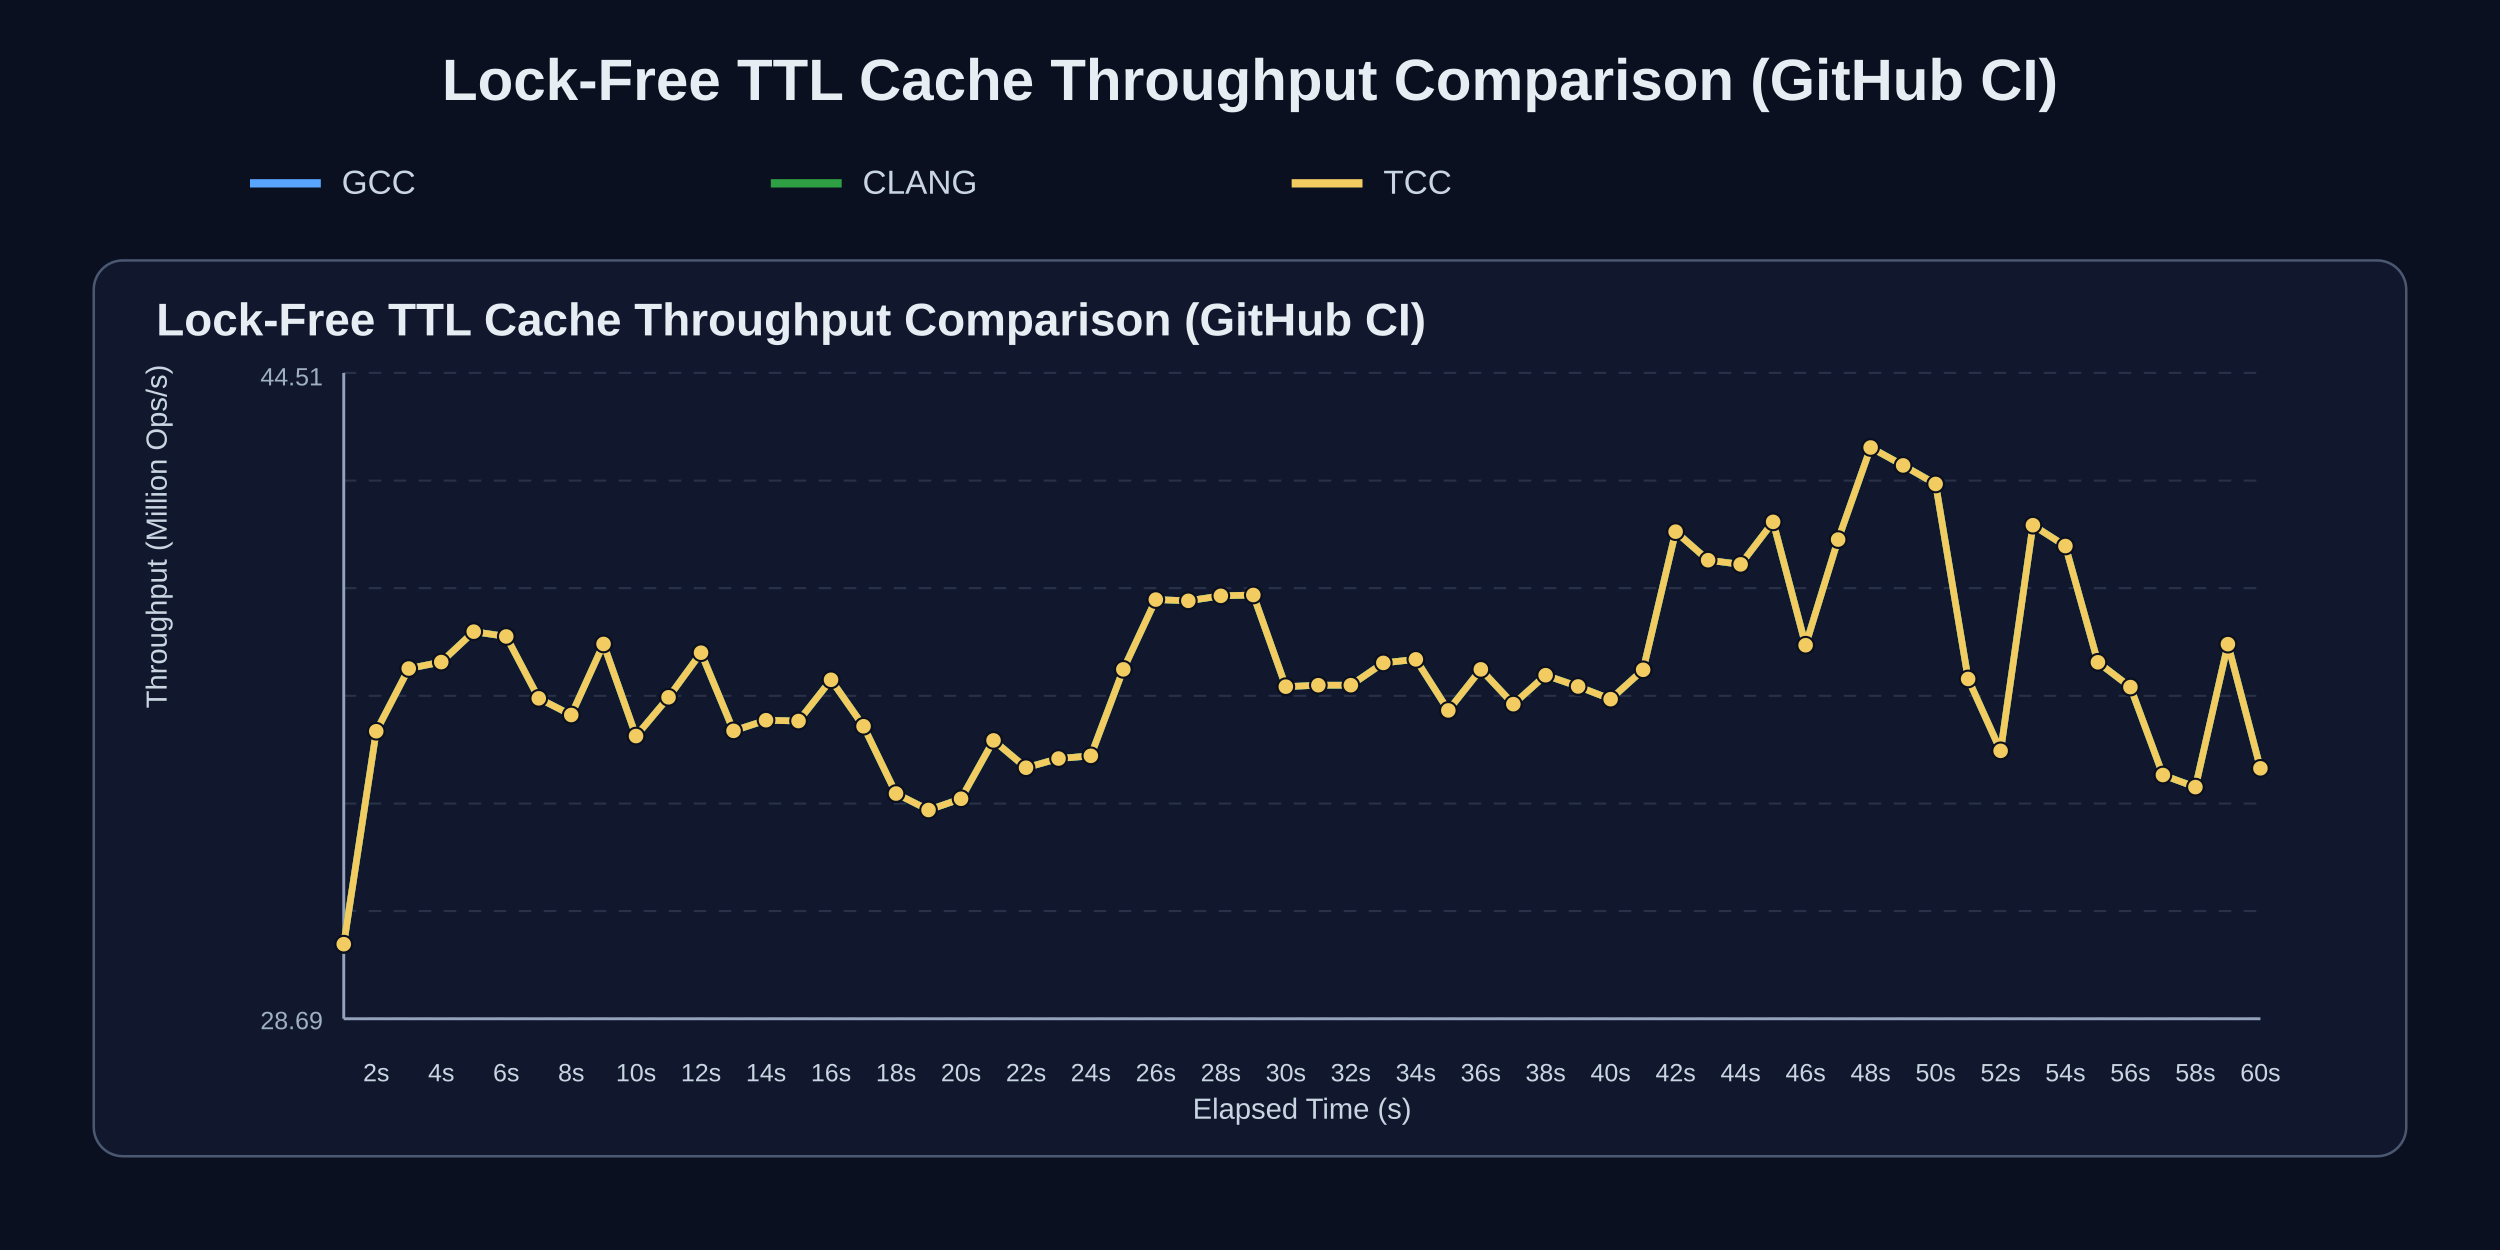
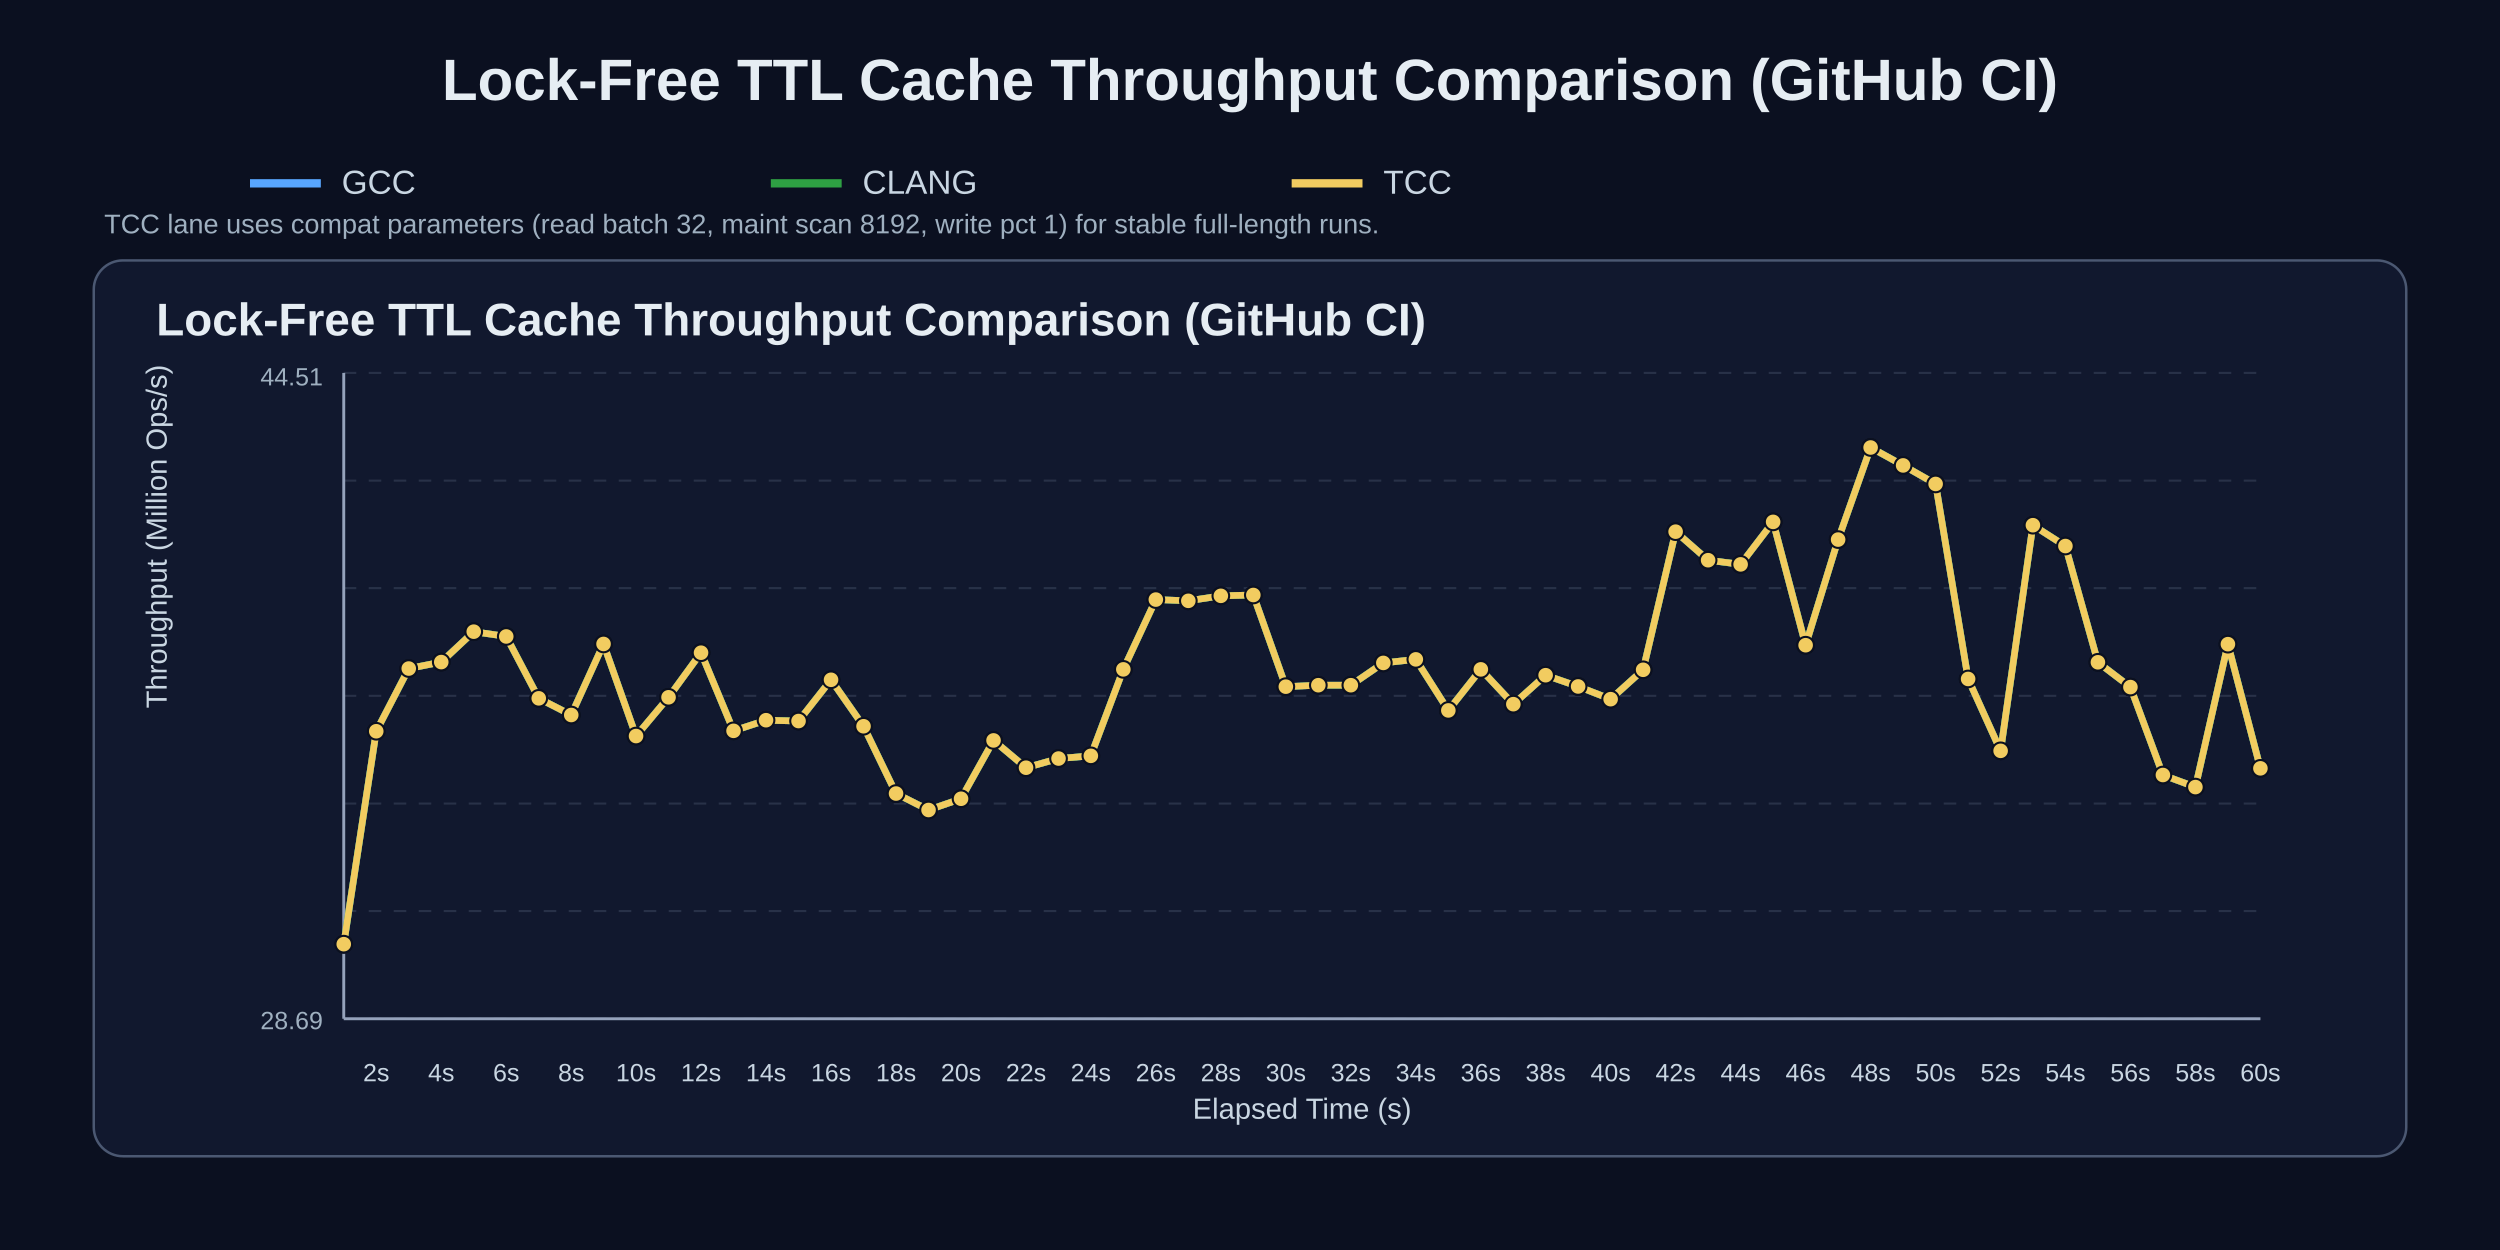
<svg xmlns="http://www.w3.org/2000/svg" width="1200" height="600" viewBox="0 0 1200 600">
  <rect width="100%" height="100%" fill="#0b1020" />
  <text x="50%" y="48" text-anchor="middle" fill="#e6edf3" font-size="28" font-family="Arial" font-weight="700">Lock-Free TTL Cache Throughput Comparison (GitHub CI)</text>
  <line x1="120" y1="88" x2="154" y2="88" stroke="#58a6ff" stroke-width="4" />
  <text x="164" y="93" fill="#c9d6e2" font-size="16" font-family="Arial">GCC</text>
  <line x1="370" y1="88" x2="404" y2="88" stroke="#2ea043" stroke-width="4" />
  <text x="414" y="93" fill="#c9d6e2" font-size="16" font-family="Arial">CLANG</text>
  <line x1="620" y1="88" x2="654" y2="88" stroke="#f2cc60" stroke-width="4" />
  <text x="664" y="93" fill="#c9d6e2" font-size="16" font-family="Arial">TCC</text>
+   <text x="50" y="112" fill="#9fb0c0" font-size="13" font-family="Arial">TCC lane uses compat parameters (read batch 32, maint scan 8192, write pct 1) for stable full-length runs.</text>
  <rect x="45" y="125" width="1110" height="430" rx="14" fill="#11182e" stroke="#4b5872" stroke-width="1.2" />
  <text x="75" y="161" fill="#e6edf3" font-size="22" font-family="Arial" font-weight="700">Lock-Free TTL Cache Throughput Comparison (GitHub CI)</text>
  <line x1="165" y1="179.0" x2="1085" y2="179.0" stroke="#3b465c" stroke-width="1" stroke-dasharray="6 6" opacity="0.55" />
  <line x1="165" y1="230.7" x2="1085" y2="230.7" stroke="#3b465c" stroke-width="1" stroke-dasharray="6 6" opacity="0.55" />
  <line x1="165" y1="282.3" x2="1085" y2="282.3" stroke="#3b465c" stroke-width="1" stroke-dasharray="6 6" opacity="0.55" />
  <line x1="165" y1="334.0" x2="1085" y2="334.0" stroke="#3b465c" stroke-width="1" stroke-dasharray="6 6" opacity="0.55" />
  <line x1="165" y1="385.7" x2="1085" y2="385.7" stroke="#3b465c" stroke-width="1" stroke-dasharray="6 6" opacity="0.55" />
  <line x1="165" y1="437.3" x2="1085" y2="437.3" stroke="#3b465c" stroke-width="1" stroke-dasharray="6 6" opacity="0.55" />
  <line x1="165" y1="489.0" x2="1085" y2="489.0" stroke="#3b465c" stroke-width="1" stroke-dasharray="6 6" opacity="0.55" />
  <line x1="165" y1="489" x2="1085" y2="489" stroke="#95a2bb" stroke-width="1.4" />
  <line x1="165" y1="179" x2="165" y2="489" stroke="#95a2bb" stroke-width="1.4" />
  <text x="180.6" y="519" text-anchor="middle" fill="#c9d6e2" font-size="12" font-family="Arial">2s</text>
  <text x="211.8" y="519" text-anchor="middle" fill="#c9d6e2" font-size="12" font-family="Arial">4s</text>
  <text x="243.0" y="519" text-anchor="middle" fill="#c9d6e2" font-size="12" font-family="Arial">6s</text>
  <text x="274.2" y="519" text-anchor="middle" fill="#c9d6e2" font-size="12" font-family="Arial">8s</text>
  <text x="305.3" y="519" text-anchor="middle" fill="#c9d6e2" font-size="12" font-family="Arial">10s</text>
  <text x="336.5" y="519" text-anchor="middle" fill="#c9d6e2" font-size="12" font-family="Arial">12s</text>
  <text x="367.7" y="519" text-anchor="middle" fill="#c9d6e2" font-size="12" font-family="Arial">14s</text>
  <text x="398.9" y="519" text-anchor="middle" fill="#c9d6e2" font-size="12" font-family="Arial">16s</text>
  <text x="430.1" y="519" text-anchor="middle" fill="#c9d6e2" font-size="12" font-family="Arial">18s</text>
  <text x="461.3" y="519" text-anchor="middle" fill="#c9d6e2" font-size="12" font-family="Arial">20s</text>
  <text x="492.5" y="519" text-anchor="middle" fill="#c9d6e2" font-size="12" font-family="Arial">22s</text>
  <text x="523.6" y="519" text-anchor="middle" fill="#c9d6e2" font-size="12" font-family="Arial">24s</text>
  <text x="554.8" y="519" text-anchor="middle" fill="#c9d6e2" font-size="12" font-family="Arial">26s</text>
  <text x="586.0" y="519" text-anchor="middle" fill="#c9d6e2" font-size="12" font-family="Arial">28s</text>
  <text x="617.2" y="519" text-anchor="middle" fill="#c9d6e2" font-size="12" font-family="Arial">30s</text>
  <text x="648.4" y="519" text-anchor="middle" fill="#c9d6e2" font-size="12" font-family="Arial">32s</text>
  <text x="679.6" y="519" text-anchor="middle" fill="#c9d6e2" font-size="12" font-family="Arial">34s</text>
  <text x="710.8" y="519" text-anchor="middle" fill="#c9d6e2" font-size="12" font-family="Arial">36s</text>
  <text x="741.9" y="519" text-anchor="middle" fill="#c9d6e2" font-size="12" font-family="Arial">38s</text>
  <text x="773.1" y="519" text-anchor="middle" fill="#c9d6e2" font-size="12" font-family="Arial">40s</text>
  <text x="804.3" y="519" text-anchor="middle" fill="#c9d6e2" font-size="12" font-family="Arial">42s</text>
  <text x="835.5" y="519" text-anchor="middle" fill="#c9d6e2" font-size="12" font-family="Arial">44s</text>
  <text x="866.7" y="519" text-anchor="middle" fill="#c9d6e2" font-size="12" font-family="Arial">46s</text>
  <text x="897.9" y="519" text-anchor="middle" fill="#c9d6e2" font-size="12" font-family="Arial">48s</text>
  <text x="929.1" y="519" text-anchor="middle" fill="#c9d6e2" font-size="12" font-family="Arial">50s</text>
  <text x="960.3" y="519" text-anchor="middle" fill="#c9d6e2" font-size="12" font-family="Arial">52s</text>
  <text x="991.4" y="519" text-anchor="middle" fill="#c9d6e2" font-size="12" font-family="Arial">54s</text>
  <text x="1022.6" y="519" text-anchor="middle" fill="#c9d6e2" font-size="12" font-family="Arial">56s</text>
  <text x="1053.8" y="519" text-anchor="middle" fill="#c9d6e2" font-size="12" font-family="Arial">58s</text>
  <text x="1085.0" y="519" text-anchor="middle" fill="#c9d6e2" font-size="12" font-family="Arial">60s</text>
  <text x="80" y="340.0" fill="#c9d6e2" font-size="14" font-family="Arial" transform="rotate(-90 80,340.0)">Throughput (Million Ops/s)</text>
  <text x="625.0" y="537" text-anchor="middle" fill="#c9d6e2" font-size="14" font-family="Arial">Elapsed Time (s)</text>
  <text x="155" y="185" text-anchor="end" fill="#9fb0c0" font-size="12" font-family="Arial">44.51</text>
  <text x="155" y="494" text-anchor="end" fill="#9fb0c0" font-size="12" font-family="Arial">28.69</text>
  <polyline points="165.0,453.2 180.6,351.0 196.2,320.9 211.8,317.8 227.4,303.2 243.0,305.5 258.6,335.2 274.2,343.2 289.7,309.1 305.3,353.3 320.9,334.7 336.5,313.3 352.1,350.8 367.7,345.7 383.3,346.1 398.9,326.3 414.5,348.6 430.1,380.9 445.7,388.8 461.3,383.4 476.9,355.4 492.5,368.5 508.1,364.1 523.6,362.8 539.2,321.3 554.8,287.8 570.4,288.4 586.0,286.0 601.6,285.6 617.2,329.6 632.8,328.9 648.4,328.9 664.0,318.2 679.6,316.5 695.2,341.0 710.8,321.3 726.4,338.0 741.9,324.1 757.5,329.5 773.1,335.6 788.7,321.5 804.3,255.2 819.9,268.9 835.5,270.9 851.1,250.5 866.7,309.7 882.3,259.0 897.9,214.8 913.5,223.4 929.1,232.3 944.7,325.9 960.3,360.4 975.8,252.1 991.4,262.1 1007.0,317.9 1022.6,329.8 1038.2,372.0 1053.8,377.8 1069.4,309.2 1085.0,368.8" fill="none" stroke="#58a6ff" stroke-width="3.2" stroke-linecap="round" stroke-linejoin="round" />
  <circle cx="165.0" cy="453.2" r="4.0" fill="#58a6ff" stroke="#0b1020" stroke-width="1" />
  <circle cx="180.6" cy="351.0" r="4.0" fill="#58a6ff" stroke="#0b1020" stroke-width="1" />
  <circle cx="196.2" cy="320.9" r="4.0" fill="#58a6ff" stroke="#0b1020" stroke-width="1" />
  <circle cx="211.8" cy="317.8" r="4.0" fill="#58a6ff" stroke="#0b1020" stroke-width="1" />
  <circle cx="227.4" cy="303.2" r="4.0" fill="#58a6ff" stroke="#0b1020" stroke-width="1" />
  <circle cx="243.0" cy="305.5" r="4.0" fill="#58a6ff" stroke="#0b1020" stroke-width="1" />
  <circle cx="258.6" cy="335.2" r="4.0" fill="#58a6ff" stroke="#0b1020" stroke-width="1" />
  <circle cx="274.2" cy="343.2" r="4.0" fill="#58a6ff" stroke="#0b1020" stroke-width="1" />
  <circle cx="289.7" cy="309.1" r="4.0" fill="#58a6ff" stroke="#0b1020" stroke-width="1" />
  <circle cx="305.3" cy="353.3" r="4.0" fill="#58a6ff" stroke="#0b1020" stroke-width="1" />
  <circle cx="320.9" cy="334.7" r="4.0" fill="#58a6ff" stroke="#0b1020" stroke-width="1" />
  <circle cx="336.5" cy="313.3" r="4.0" fill="#58a6ff" stroke="#0b1020" stroke-width="1" />
  <circle cx="352.1" cy="350.8" r="4.0" fill="#58a6ff" stroke="#0b1020" stroke-width="1" />
  <circle cx="367.7" cy="345.7" r="4.0" fill="#58a6ff" stroke="#0b1020" stroke-width="1" />
  <circle cx="383.3" cy="346.1" r="4.0" fill="#58a6ff" stroke="#0b1020" stroke-width="1" />
  <circle cx="398.9" cy="326.3" r="4.0" fill="#58a6ff" stroke="#0b1020" stroke-width="1" />
  <circle cx="414.5" cy="348.6" r="4.0" fill="#58a6ff" stroke="#0b1020" stroke-width="1" />
  <circle cx="430.1" cy="380.9" r="4.0" fill="#58a6ff" stroke="#0b1020" stroke-width="1" />
  <circle cx="445.7" cy="388.8" r="4.0" fill="#58a6ff" stroke="#0b1020" stroke-width="1" />
  <circle cx="461.3" cy="383.4" r="4.0" fill="#58a6ff" stroke="#0b1020" stroke-width="1" />
  <circle cx="476.9" cy="355.4" r="4.0" fill="#58a6ff" stroke="#0b1020" stroke-width="1" />
  <circle cx="492.5" cy="368.5" r="4.0" fill="#58a6ff" stroke="#0b1020" stroke-width="1" />
  <circle cx="508.1" cy="364.1" r="4.0" fill="#58a6ff" stroke="#0b1020" stroke-width="1" />
  <circle cx="523.6" cy="362.8" r="4.0" fill="#58a6ff" stroke="#0b1020" stroke-width="1" />
  <circle cx="539.2" cy="321.3" r="4.0" fill="#58a6ff" stroke="#0b1020" stroke-width="1" />
  <circle cx="554.8" cy="287.8" r="4.0" fill="#58a6ff" stroke="#0b1020" stroke-width="1" />
  <circle cx="570.4" cy="288.4" r="4.0" fill="#58a6ff" stroke="#0b1020" stroke-width="1" />
  <circle cx="586.0" cy="286.0" r="4.0" fill="#58a6ff" stroke="#0b1020" stroke-width="1" />
  <circle cx="601.6" cy="285.6" r="4.0" fill="#58a6ff" stroke="#0b1020" stroke-width="1" />
  <circle cx="617.2" cy="329.6" r="4.0" fill="#58a6ff" stroke="#0b1020" stroke-width="1" />
  <circle cx="632.8" cy="328.9" r="4.0" fill="#58a6ff" stroke="#0b1020" stroke-width="1" />
  <circle cx="648.4" cy="328.9" r="4.0" fill="#58a6ff" stroke="#0b1020" stroke-width="1" />
  <circle cx="664.0" cy="318.2" r="4.0" fill="#58a6ff" stroke="#0b1020" stroke-width="1" />
  <circle cx="679.6" cy="316.5" r="4.0" fill="#58a6ff" stroke="#0b1020" stroke-width="1" />
  <circle cx="695.2" cy="341.0" r="4.0" fill="#58a6ff" stroke="#0b1020" stroke-width="1" />
  <circle cx="710.8" cy="321.3" r="4.0" fill="#58a6ff" stroke="#0b1020" stroke-width="1" />
  <circle cx="726.4" cy="338.0" r="4.0" fill="#58a6ff" stroke="#0b1020" stroke-width="1" />
  <circle cx="741.9" cy="324.1" r="4.0" fill="#58a6ff" stroke="#0b1020" stroke-width="1" />
  <circle cx="757.5" cy="329.5" r="4.0" fill="#58a6ff" stroke="#0b1020" stroke-width="1" />
  <circle cx="773.1" cy="335.6" r="4.0" fill="#58a6ff" stroke="#0b1020" stroke-width="1" />
  <circle cx="788.7" cy="321.5" r="4.0" fill="#58a6ff" stroke="#0b1020" stroke-width="1" />
  <circle cx="804.3" cy="255.2" r="4.0" fill="#58a6ff" stroke="#0b1020" stroke-width="1" />
  <circle cx="819.9" cy="268.9" r="4.0" fill="#58a6ff" stroke="#0b1020" stroke-width="1" />
  <circle cx="835.5" cy="270.9" r="4.0" fill="#58a6ff" stroke="#0b1020" stroke-width="1" />
  <circle cx="851.1" cy="250.5" r="4.0" fill="#58a6ff" stroke="#0b1020" stroke-width="1" />
  <circle cx="866.7" cy="309.7" r="4.0" fill="#58a6ff" stroke="#0b1020" stroke-width="1" />
  <circle cx="882.3" cy="259.0" r="4.0" fill="#58a6ff" stroke="#0b1020" stroke-width="1" />
  <circle cx="897.9" cy="214.8" r="4.0" fill="#58a6ff" stroke="#0b1020" stroke-width="1" />
  <circle cx="913.5" cy="223.4" r="4.0" fill="#58a6ff" stroke="#0b1020" stroke-width="1" />
  <circle cx="929.1" cy="232.3" r="4.0" fill="#58a6ff" stroke="#0b1020" stroke-width="1" />
  <circle cx="944.7" cy="325.9" r="4.0" fill="#58a6ff" stroke="#0b1020" stroke-width="1" />
  <circle cx="960.3" cy="360.4" r="4.0" fill="#58a6ff" stroke="#0b1020" stroke-width="1" />
  <circle cx="975.8" cy="252.1" r="4.0" fill="#58a6ff" stroke="#0b1020" stroke-width="1" />
  <circle cx="991.4" cy="262.1" r="4.0" fill="#58a6ff" stroke="#0b1020" stroke-width="1" />
  <circle cx="1007.0" cy="317.9" r="4.0" fill="#58a6ff" stroke="#0b1020" stroke-width="1" />
  <circle cx="1022.6" cy="329.8" r="4.0" fill="#58a6ff" stroke="#0b1020" stroke-width="1" />
  <circle cx="1038.2" cy="372.0" r="4.0" fill="#58a6ff" stroke="#0b1020" stroke-width="1" />
  <circle cx="1053.8" cy="377.8" r="4.0" fill="#58a6ff" stroke="#0b1020" stroke-width="1" />
  <circle cx="1069.4" cy="309.2" r="4.0" fill="#58a6ff" stroke="#0b1020" stroke-width="1" />
  <circle cx="1085.0" cy="368.8" r="4.0" fill="#58a6ff" stroke="#0b1020" stroke-width="1" />
  <polyline points="165.0,453.2 180.6,351.0 196.2,320.9 211.8,317.8 227.4,303.2 243.0,305.5 258.6,335.2 274.2,343.2 289.7,309.1 305.3,353.3 320.9,334.7 336.5,313.3 352.1,350.8 367.7,345.7 383.3,346.1 398.9,326.3 414.5,348.6 430.1,380.9 445.7,388.8 461.3,383.4 476.9,355.4 492.5,368.5 508.1,364.1 523.6,362.8 539.2,321.3 554.8,287.8 570.4,288.4 586.0,286.0 601.6,285.6 617.2,329.6 632.8,328.9 648.4,328.9 664.0,318.2 679.6,316.5 695.2,341.0 710.8,321.3 726.4,338.0 741.9,324.1 757.5,329.5 773.1,335.6 788.7,321.5 804.3,255.2 819.9,268.9 835.5,270.9 851.1,250.5 866.7,309.7 882.3,259.0 897.9,214.8 913.5,223.4 929.1,232.3 944.7,325.9 960.3,360.4 975.8,252.1 991.4,262.1 1007.0,317.9 1022.6,329.8 1038.2,372.0 1053.8,377.8 1069.4,309.2 1085.0,368.8" fill="none" stroke="#2ea043" stroke-width="3.2" stroke-linecap="round" stroke-linejoin="round" />
  <circle cx="165.0" cy="453.2" r="4.0" fill="#2ea043" stroke="#0b1020" stroke-width="1" />
  <circle cx="180.6" cy="351.0" r="4.0" fill="#2ea043" stroke="#0b1020" stroke-width="1" />
  <circle cx="196.2" cy="320.9" r="4.0" fill="#2ea043" stroke="#0b1020" stroke-width="1" />
  <circle cx="211.8" cy="317.8" r="4.0" fill="#2ea043" stroke="#0b1020" stroke-width="1" />
  <circle cx="227.4" cy="303.2" r="4.0" fill="#2ea043" stroke="#0b1020" stroke-width="1" />
  <circle cx="243.0" cy="305.5" r="4.0" fill="#2ea043" stroke="#0b1020" stroke-width="1" />
  <circle cx="258.6" cy="335.2" r="4.0" fill="#2ea043" stroke="#0b1020" stroke-width="1" />
  <circle cx="274.2" cy="343.2" r="4.0" fill="#2ea043" stroke="#0b1020" stroke-width="1" />
  <circle cx="289.7" cy="309.1" r="4.0" fill="#2ea043" stroke="#0b1020" stroke-width="1" />
  <circle cx="305.3" cy="353.3" r="4.0" fill="#2ea043" stroke="#0b1020" stroke-width="1" />
  <circle cx="320.9" cy="334.7" r="4.0" fill="#2ea043" stroke="#0b1020" stroke-width="1" />
  <circle cx="336.5" cy="313.3" r="4.0" fill="#2ea043" stroke="#0b1020" stroke-width="1" />
  <circle cx="352.1" cy="350.8" r="4.0" fill="#2ea043" stroke="#0b1020" stroke-width="1" />
  <circle cx="367.7" cy="345.7" r="4.0" fill="#2ea043" stroke="#0b1020" stroke-width="1" />
  <circle cx="383.3" cy="346.1" r="4.0" fill="#2ea043" stroke="#0b1020" stroke-width="1" />
  <circle cx="398.9" cy="326.3" r="4.0" fill="#2ea043" stroke="#0b1020" stroke-width="1" />
  <circle cx="414.5" cy="348.6" r="4.0" fill="#2ea043" stroke="#0b1020" stroke-width="1" />
  <circle cx="430.1" cy="380.9" r="4.0" fill="#2ea043" stroke="#0b1020" stroke-width="1" />
  <circle cx="445.7" cy="388.8" r="4.0" fill="#2ea043" stroke="#0b1020" stroke-width="1" />
  <circle cx="461.3" cy="383.4" r="4.0" fill="#2ea043" stroke="#0b1020" stroke-width="1" />
  <circle cx="476.9" cy="355.4" r="4.0" fill="#2ea043" stroke="#0b1020" stroke-width="1" />
  <circle cx="492.5" cy="368.5" r="4.0" fill="#2ea043" stroke="#0b1020" stroke-width="1" />
  <circle cx="508.1" cy="364.1" r="4.0" fill="#2ea043" stroke="#0b1020" stroke-width="1" />
  <circle cx="523.6" cy="362.8" r="4.0" fill="#2ea043" stroke="#0b1020" stroke-width="1" />
  <circle cx="539.2" cy="321.3" r="4.0" fill="#2ea043" stroke="#0b1020" stroke-width="1" />
  <circle cx="554.8" cy="287.8" r="4.0" fill="#2ea043" stroke="#0b1020" stroke-width="1" />
  <circle cx="570.4" cy="288.4" r="4.0" fill="#2ea043" stroke="#0b1020" stroke-width="1" />
  <circle cx="586.0" cy="286.0" r="4.0" fill="#2ea043" stroke="#0b1020" stroke-width="1" />
  <circle cx="601.6" cy="285.6" r="4.0" fill="#2ea043" stroke="#0b1020" stroke-width="1" />
  <circle cx="617.2" cy="329.6" r="4.0" fill="#2ea043" stroke="#0b1020" stroke-width="1" />
  <circle cx="632.8" cy="328.9" r="4.0" fill="#2ea043" stroke="#0b1020" stroke-width="1" />
  <circle cx="648.4" cy="328.9" r="4.0" fill="#2ea043" stroke="#0b1020" stroke-width="1" />
  <circle cx="664.0" cy="318.2" r="4.0" fill="#2ea043" stroke="#0b1020" stroke-width="1" />
  <circle cx="679.6" cy="316.5" r="4.0" fill="#2ea043" stroke="#0b1020" stroke-width="1" />
  <circle cx="695.2" cy="341.0" r="4.0" fill="#2ea043" stroke="#0b1020" stroke-width="1" />
  <circle cx="710.8" cy="321.3" r="4.0" fill="#2ea043" stroke="#0b1020" stroke-width="1" />
  <circle cx="726.4" cy="338.0" r="4.0" fill="#2ea043" stroke="#0b1020" stroke-width="1" />
  <circle cx="741.9" cy="324.1" r="4.0" fill="#2ea043" stroke="#0b1020" stroke-width="1" />
  <circle cx="757.5" cy="329.5" r="4.0" fill="#2ea043" stroke="#0b1020" stroke-width="1" />
  <circle cx="773.1" cy="335.6" r="4.0" fill="#2ea043" stroke="#0b1020" stroke-width="1" />
  <circle cx="788.7" cy="321.5" r="4.0" fill="#2ea043" stroke="#0b1020" stroke-width="1" />
  <circle cx="804.3" cy="255.2" r="4.0" fill="#2ea043" stroke="#0b1020" stroke-width="1" />
  <circle cx="819.9" cy="268.9" r="4.0" fill="#2ea043" stroke="#0b1020" stroke-width="1" />
  <circle cx="835.5" cy="270.9" r="4.0" fill="#2ea043" stroke="#0b1020" stroke-width="1" />
  <circle cx="851.1" cy="250.5" r="4.0" fill="#2ea043" stroke="#0b1020" stroke-width="1" />
  <circle cx="866.7" cy="309.7" r="4.0" fill="#2ea043" stroke="#0b1020" stroke-width="1" />
  <circle cx="882.3" cy="259.0" r="4.0" fill="#2ea043" stroke="#0b1020" stroke-width="1" />
  <circle cx="897.9" cy="214.8" r="4.0" fill="#2ea043" stroke="#0b1020" stroke-width="1" />
  <circle cx="913.5" cy="223.4" r="4.0" fill="#2ea043" stroke="#0b1020" stroke-width="1" />
  <circle cx="929.1" cy="232.3" r="4.0" fill="#2ea043" stroke="#0b1020" stroke-width="1" />
  <circle cx="944.7" cy="325.9" r="4.0" fill="#2ea043" stroke="#0b1020" stroke-width="1" />
  <circle cx="960.3" cy="360.4" r="4.0" fill="#2ea043" stroke="#0b1020" stroke-width="1" />
  <circle cx="975.8" cy="252.1" r="4.0" fill="#2ea043" stroke="#0b1020" stroke-width="1" />
  <circle cx="991.4" cy="262.1" r="4.0" fill="#2ea043" stroke="#0b1020" stroke-width="1" />
  <circle cx="1007.0" cy="317.9" r="4.0" fill="#2ea043" stroke="#0b1020" stroke-width="1" />
  <circle cx="1022.6" cy="329.8" r="4.0" fill="#2ea043" stroke="#0b1020" stroke-width="1" />
  <circle cx="1038.2" cy="372.0" r="4.0" fill="#2ea043" stroke="#0b1020" stroke-width="1" />
  <circle cx="1053.8" cy="377.8" r="4.0" fill="#2ea043" stroke="#0b1020" stroke-width="1" />
  <circle cx="1069.4" cy="309.2" r="4.0" fill="#2ea043" stroke="#0b1020" stroke-width="1" />
  <circle cx="1085.0" cy="368.8" r="4.0" fill="#2ea043" stroke="#0b1020" stroke-width="1" />
  <polyline points="165.0,453.2 180.6,351.0 196.2,320.9 211.8,317.8 227.4,303.2 243.0,305.5 258.6,335.2 274.2,343.2 289.7,309.1 305.3,353.3 320.9,334.7 336.5,313.3 352.1,350.8 367.7,345.7 383.3,346.1 398.9,326.3 414.5,348.6 430.1,380.9 445.7,388.8 461.3,383.4 476.9,355.4 492.5,368.5 508.1,364.1 523.6,362.8 539.2,321.3 554.8,287.8 570.4,288.4 586.0,286.0 601.6,285.6 617.2,329.6 632.8,328.9 648.4,328.9 664.0,318.2 679.6,316.5 695.2,341.0 710.8,321.3 726.4,338.0 741.9,324.1 757.5,329.5 773.1,335.6 788.7,321.5 804.3,255.2 819.9,268.9 835.5,270.9 851.1,250.5 866.7,309.7 882.3,259.0 897.9,214.8 913.5,223.4 929.1,232.3 944.7,325.9 960.3,360.4 975.8,252.1 991.4,262.1 1007.0,317.9 1022.6,329.8 1038.2,372.0 1053.8,377.8 1069.4,309.2 1085.0,368.8" fill="none" stroke="#f2cc60" stroke-width="3.2" stroke-linecap="round" stroke-linejoin="round" />
  <circle cx="165.0" cy="453.2" r="4.0" fill="#f2cc60" stroke="#0b1020" stroke-width="1" />
  <circle cx="180.6" cy="351.0" r="4.0" fill="#f2cc60" stroke="#0b1020" stroke-width="1" />
  <circle cx="196.2" cy="320.9" r="4.0" fill="#f2cc60" stroke="#0b1020" stroke-width="1" />
  <circle cx="211.8" cy="317.8" r="4.0" fill="#f2cc60" stroke="#0b1020" stroke-width="1" />
  <circle cx="227.4" cy="303.2" r="4.0" fill="#f2cc60" stroke="#0b1020" stroke-width="1" />
  <circle cx="243.0" cy="305.5" r="4.0" fill="#f2cc60" stroke="#0b1020" stroke-width="1" />
  <circle cx="258.6" cy="335.2" r="4.0" fill="#f2cc60" stroke="#0b1020" stroke-width="1" />
  <circle cx="274.2" cy="343.2" r="4.0" fill="#f2cc60" stroke="#0b1020" stroke-width="1" />
  <circle cx="289.7" cy="309.1" r="4.0" fill="#f2cc60" stroke="#0b1020" stroke-width="1" />
  <circle cx="305.3" cy="353.3" r="4.0" fill="#f2cc60" stroke="#0b1020" stroke-width="1" />
  <circle cx="320.9" cy="334.7" r="4.0" fill="#f2cc60" stroke="#0b1020" stroke-width="1" />
  <circle cx="336.5" cy="313.3" r="4.0" fill="#f2cc60" stroke="#0b1020" stroke-width="1" />
  <circle cx="352.1" cy="350.8" r="4.0" fill="#f2cc60" stroke="#0b1020" stroke-width="1" />
  <circle cx="367.7" cy="345.7" r="4.0" fill="#f2cc60" stroke="#0b1020" stroke-width="1" />
  <circle cx="383.3" cy="346.1" r="4.0" fill="#f2cc60" stroke="#0b1020" stroke-width="1" />
  <circle cx="398.9" cy="326.3" r="4.0" fill="#f2cc60" stroke="#0b1020" stroke-width="1" />
  <circle cx="414.5" cy="348.6" r="4.0" fill="#f2cc60" stroke="#0b1020" stroke-width="1" />
  <circle cx="430.1" cy="380.9" r="4.0" fill="#f2cc60" stroke="#0b1020" stroke-width="1" />
  <circle cx="445.7" cy="388.8" r="4.0" fill="#f2cc60" stroke="#0b1020" stroke-width="1" />
  <circle cx="461.3" cy="383.4" r="4.0" fill="#f2cc60" stroke="#0b1020" stroke-width="1" />
  <circle cx="476.9" cy="355.4" r="4.0" fill="#f2cc60" stroke="#0b1020" stroke-width="1" />
  <circle cx="492.5" cy="368.5" r="4.0" fill="#f2cc60" stroke="#0b1020" stroke-width="1" />
  <circle cx="508.1" cy="364.1" r="4.0" fill="#f2cc60" stroke="#0b1020" stroke-width="1" />
  <circle cx="523.6" cy="362.8" r="4.0" fill="#f2cc60" stroke="#0b1020" stroke-width="1" />
  <circle cx="539.2" cy="321.3" r="4.0" fill="#f2cc60" stroke="#0b1020" stroke-width="1" />
  <circle cx="554.8" cy="287.8" r="4.0" fill="#f2cc60" stroke="#0b1020" stroke-width="1" />
  <circle cx="570.4" cy="288.4" r="4.0" fill="#f2cc60" stroke="#0b1020" stroke-width="1" />
  <circle cx="586.0" cy="286.0" r="4.0" fill="#f2cc60" stroke="#0b1020" stroke-width="1" />
  <circle cx="601.6" cy="285.6" r="4.0" fill="#f2cc60" stroke="#0b1020" stroke-width="1" />
  <circle cx="617.2" cy="329.6" r="4.0" fill="#f2cc60" stroke="#0b1020" stroke-width="1" />
  <circle cx="632.8" cy="328.9" r="4.0" fill="#f2cc60" stroke="#0b1020" stroke-width="1" />
  <circle cx="648.4" cy="328.9" r="4.0" fill="#f2cc60" stroke="#0b1020" stroke-width="1" />
  <circle cx="664.0" cy="318.2" r="4.0" fill="#f2cc60" stroke="#0b1020" stroke-width="1" />
  <circle cx="679.6" cy="316.5" r="4.0" fill="#f2cc60" stroke="#0b1020" stroke-width="1" />
  <circle cx="695.2" cy="341.0" r="4.0" fill="#f2cc60" stroke="#0b1020" stroke-width="1" />
  <circle cx="710.8" cy="321.3" r="4.0" fill="#f2cc60" stroke="#0b1020" stroke-width="1" />
  <circle cx="726.4" cy="338.0" r="4.0" fill="#f2cc60" stroke="#0b1020" stroke-width="1" />
  <circle cx="741.9" cy="324.1" r="4.0" fill="#f2cc60" stroke="#0b1020" stroke-width="1" />
  <circle cx="757.5" cy="329.5" r="4.0" fill="#f2cc60" stroke="#0b1020" stroke-width="1" />
  <circle cx="773.1" cy="335.6" r="4.0" fill="#f2cc60" stroke="#0b1020" stroke-width="1" />
  <circle cx="788.7" cy="321.5" r="4.0" fill="#f2cc60" stroke="#0b1020" stroke-width="1" />
  <circle cx="804.3" cy="255.2" r="4.0" fill="#f2cc60" stroke="#0b1020" stroke-width="1" />
  <circle cx="819.9" cy="268.9" r="4.0" fill="#f2cc60" stroke="#0b1020" stroke-width="1" />
  <circle cx="835.5" cy="270.9" r="4.0" fill="#f2cc60" stroke="#0b1020" stroke-width="1" />
  <circle cx="851.1" cy="250.5" r="4.0" fill="#f2cc60" stroke="#0b1020" stroke-width="1" />
  <circle cx="866.7" cy="309.7" r="4.0" fill="#f2cc60" stroke="#0b1020" stroke-width="1" />
  <circle cx="882.3" cy="259.0" r="4.0" fill="#f2cc60" stroke="#0b1020" stroke-width="1" />
  <circle cx="897.9" cy="214.8" r="4.0" fill="#f2cc60" stroke="#0b1020" stroke-width="1" />
  <circle cx="913.5" cy="223.4" r="4.0" fill="#f2cc60" stroke="#0b1020" stroke-width="1" />
  <circle cx="929.1" cy="232.3" r="4.0" fill="#f2cc60" stroke="#0b1020" stroke-width="1" />
  <circle cx="944.7" cy="325.9" r="4.0" fill="#f2cc60" stroke="#0b1020" stroke-width="1" />
  <circle cx="960.3" cy="360.4" r="4.0" fill="#f2cc60" stroke="#0b1020" stroke-width="1" />
  <circle cx="975.8" cy="252.1" r="4.0" fill="#f2cc60" stroke="#0b1020" stroke-width="1" />
  <circle cx="991.4" cy="262.1" r="4.0" fill="#f2cc60" stroke="#0b1020" stroke-width="1" />
  <circle cx="1007.0" cy="317.9" r="4.0" fill="#f2cc60" stroke="#0b1020" stroke-width="1" />
  <circle cx="1022.6" cy="329.8" r="4.0" fill="#f2cc60" stroke="#0b1020" stroke-width="1" />
  <circle cx="1038.2" cy="372.0" r="4.0" fill="#f2cc60" stroke="#0b1020" stroke-width="1" />
  <circle cx="1053.8" cy="377.8" r="4.0" fill="#f2cc60" stroke="#0b1020" stroke-width="1" />
  <circle cx="1069.4" cy="309.2" r="4.0" fill="#f2cc60" stroke="#0b1020" stroke-width="1" />
  <circle cx="1085.0" cy="368.8" r="4.0" fill="#f2cc60" stroke="#0b1020" stroke-width="1" />
</svg>
